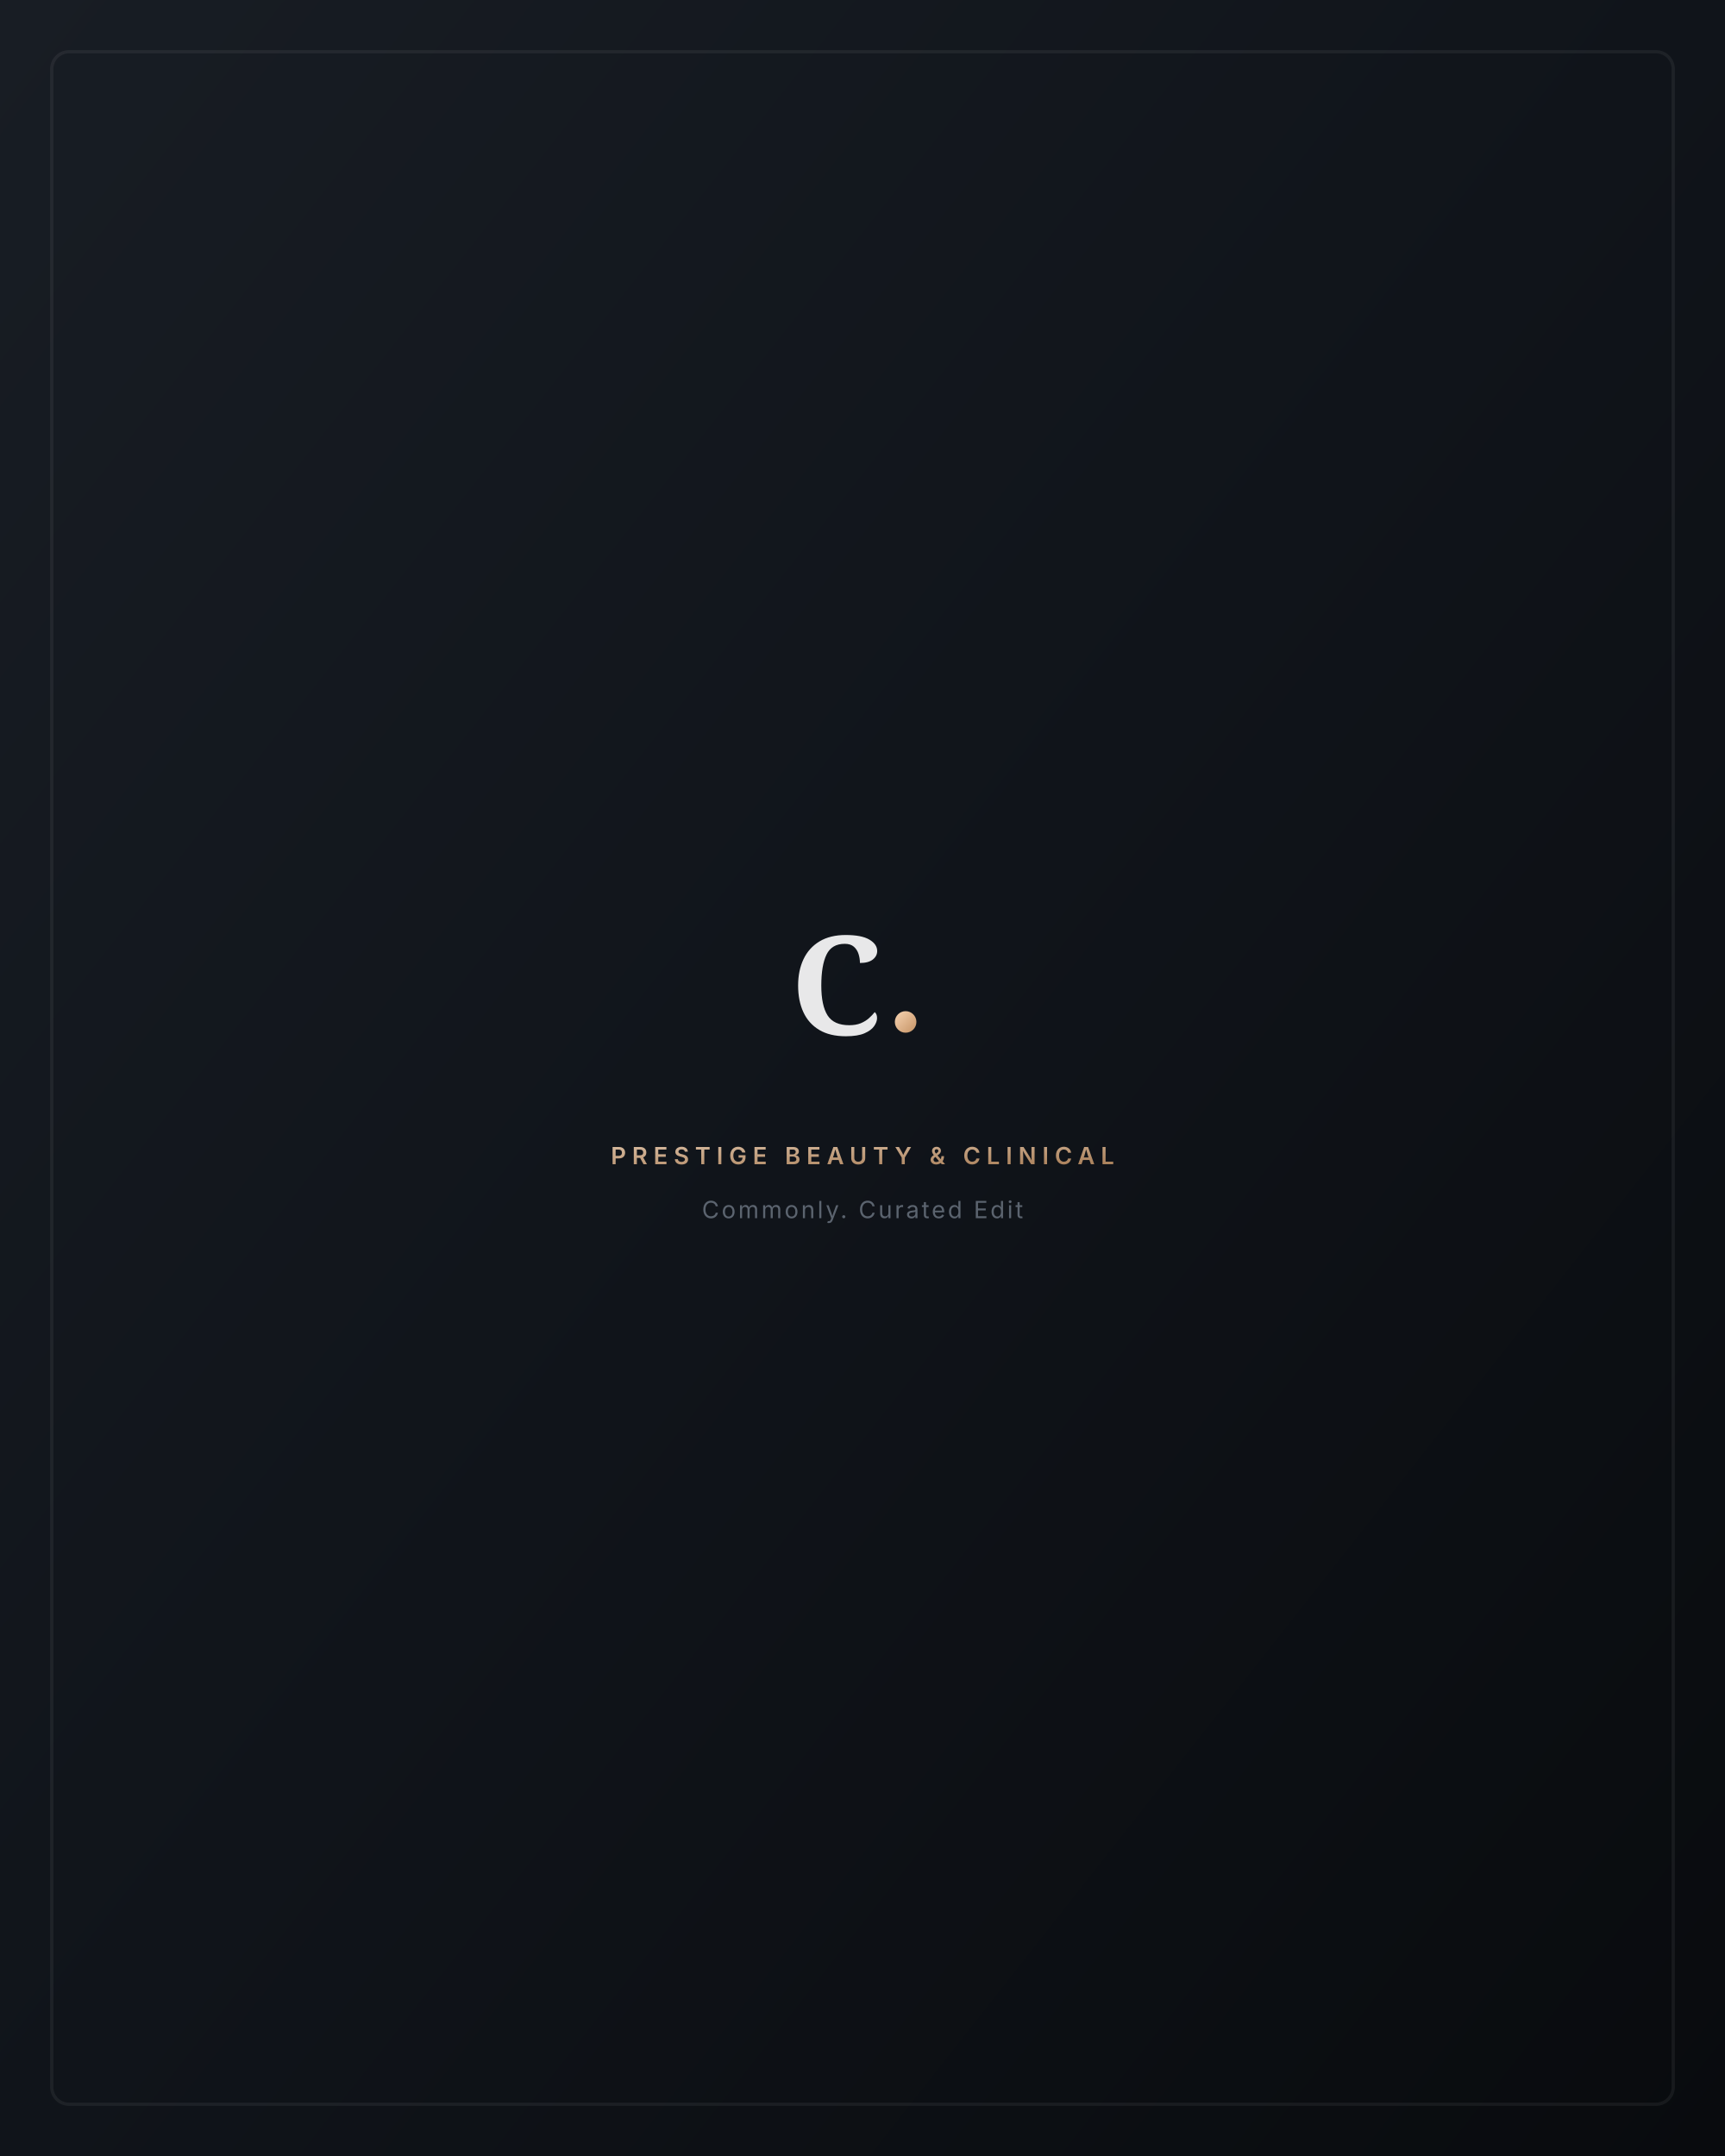
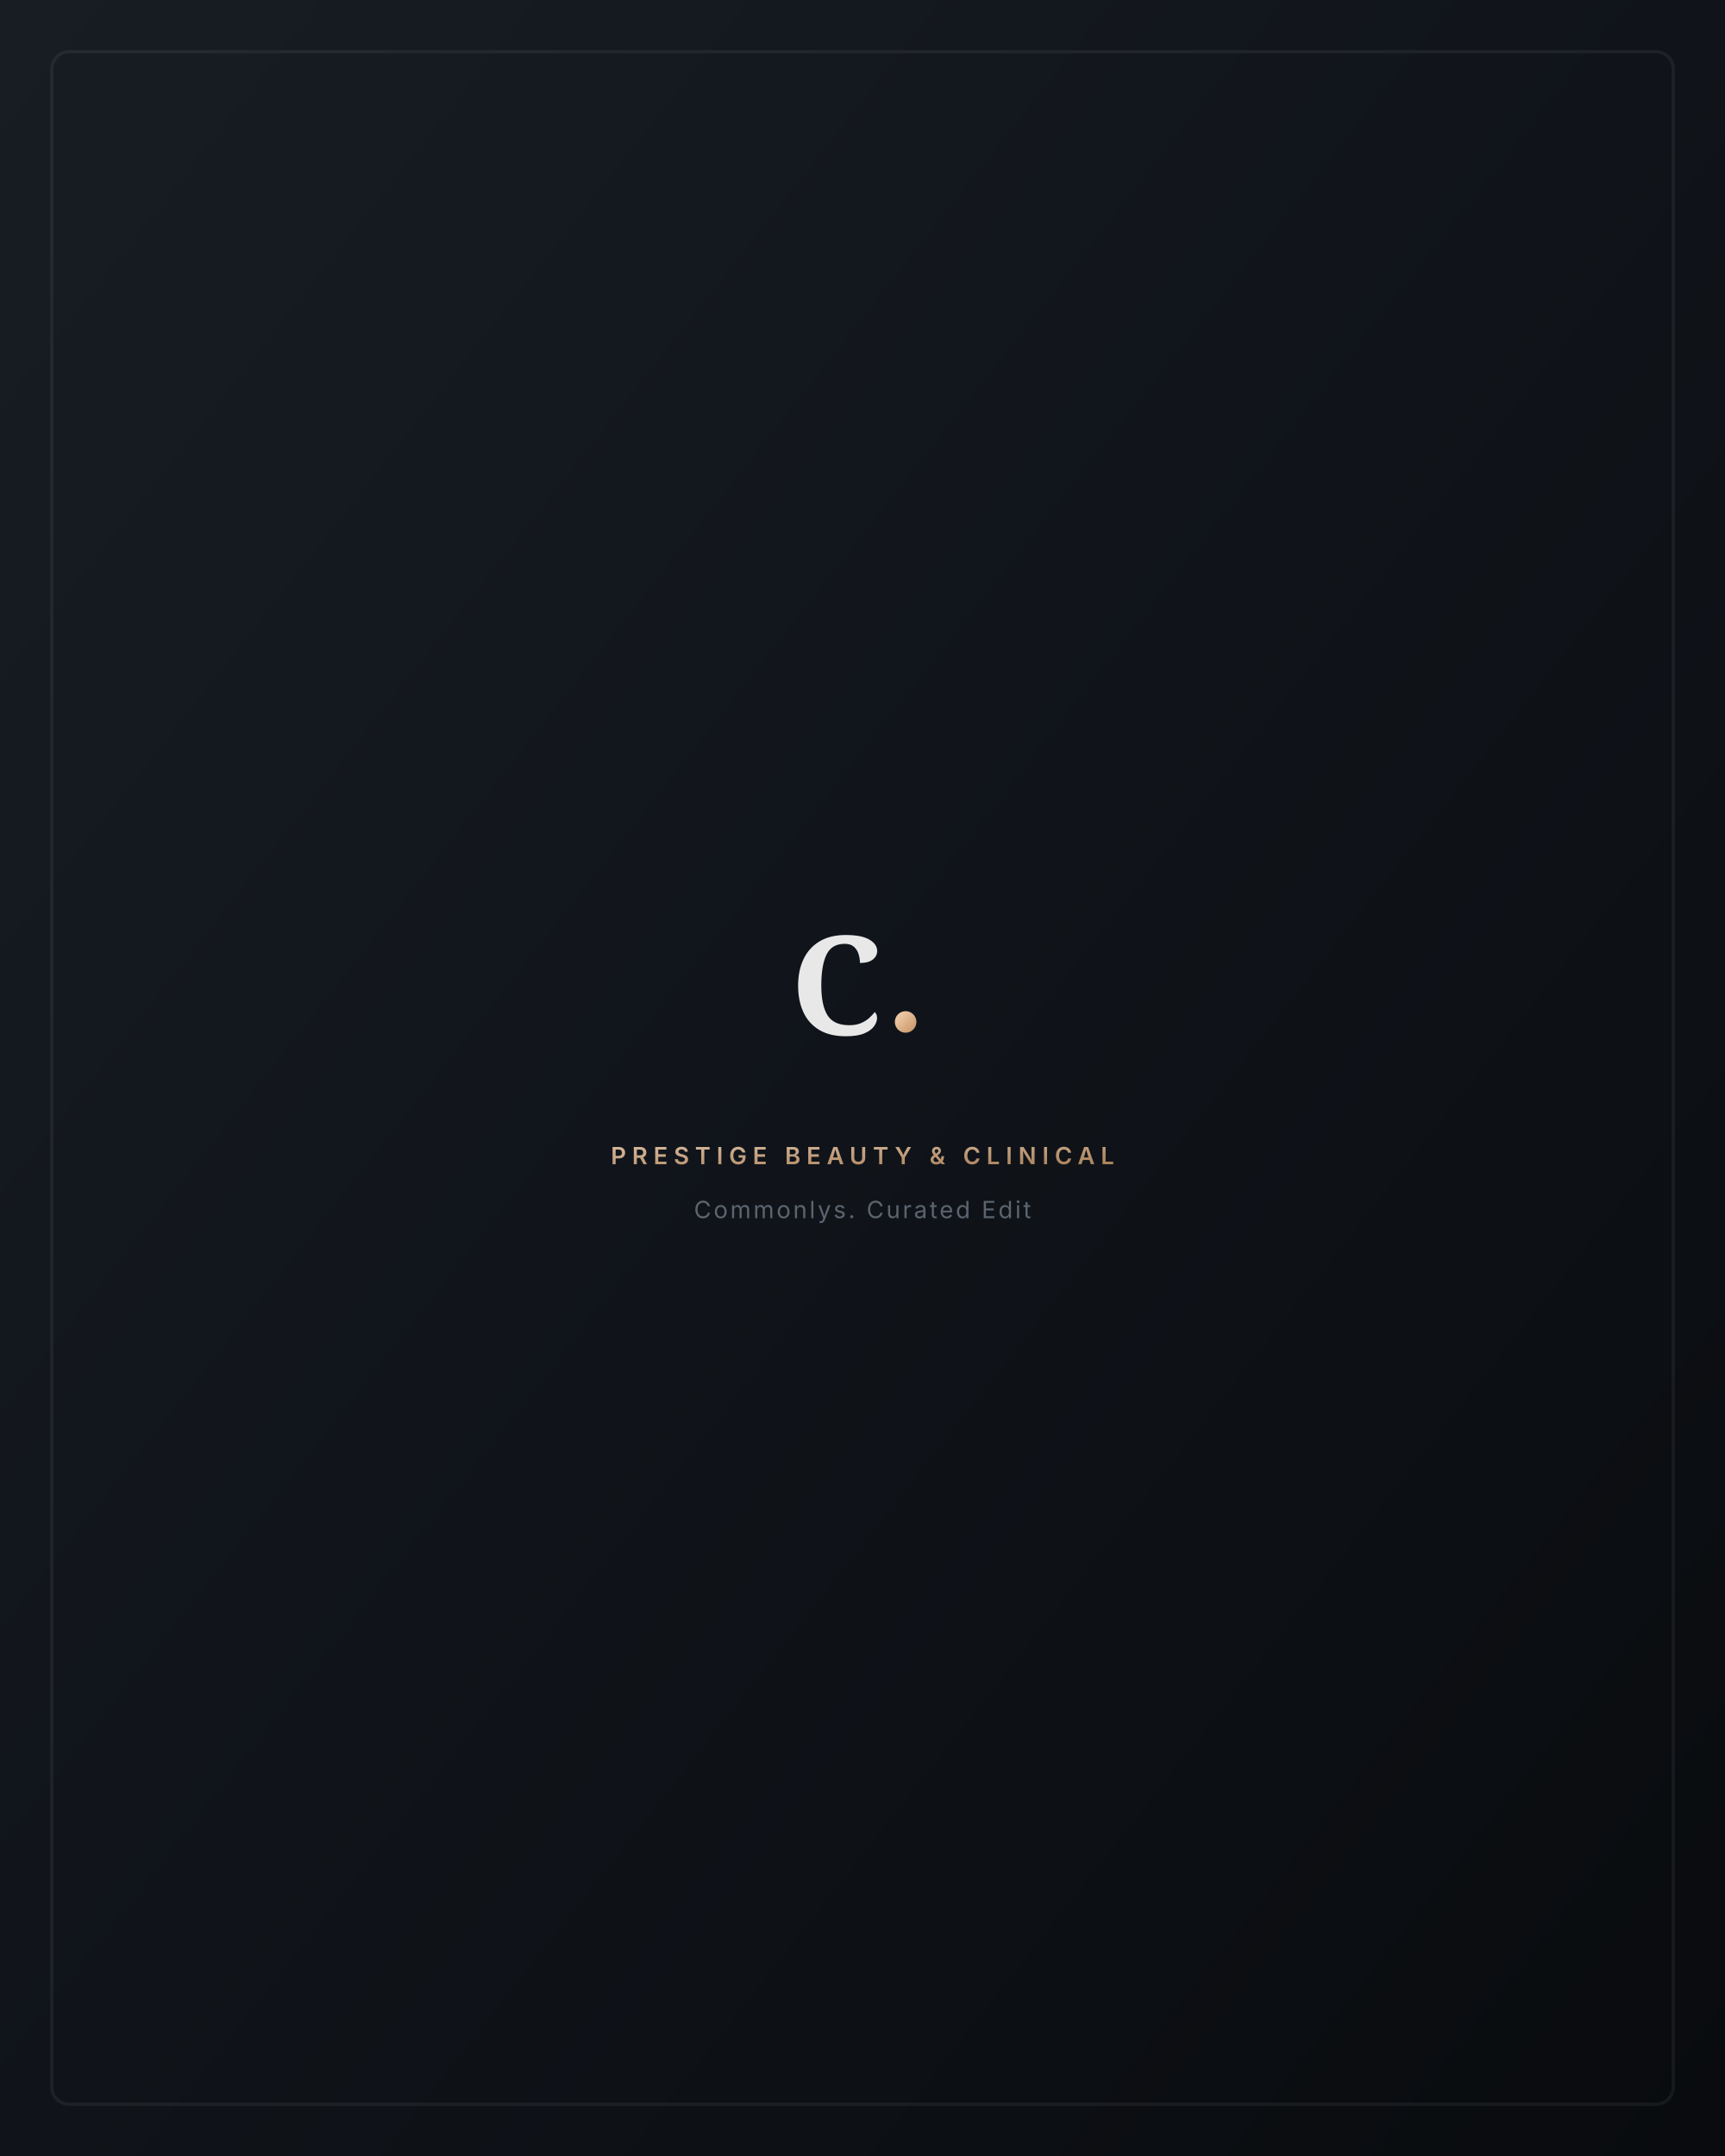
<svg xmlns="http://www.w3.org/2000/svg" width="800" height="1000" viewBox="0 0 800 1000" fill="none">
  <defs>
    <linearGradient id="bg" x1="0%" y1="0%" x2="100%" y2="100%">
      <stop offset="0%" stop-color="#181D24" />
      <stop offset="50%" stop-color="#10141A" />
      <stop offset="100%" stop-color="#090B0E" />
    </linearGradient>
    <linearGradient id="gold" x1="0%" y1="0%" x2="100%" y2="100%">
      <stop offset="0%" stop-color="#F7D4B2" />
      <stop offset="100%" stop-color="#C59365" />
    </linearGradient>
  </defs>
  <rect width="800" height="1000" fill="url(#bg)" />
  <rect x="24" y="24" width="752" height="952" stroke="rgba(255,255,255,0.06)" stroke-width="1.5" rx="8" />
  <g transform="translate(400, 480)">
    <text x="-12" y="0" font-family="'Playfair Display', Didot, Georgia, serif" font-weight="600" font-size="64" fill="#FFFFFF" text-anchor="middle" opacity="0.9">C</text>
    <circle cx="20" cy="-6" r="5" fill="url(#gold)" />
  </g>
  <text x="400" y="540" font-family="system-ui, -apple-system, sans-serif" font-weight="600" font-size="11" fill="url(#gold)" letter-spacing="0.25em" text-anchor="middle" opacity="0.85">PRESTIGE BEAUTY &amp; CLINICAL</text>
-   <text x="400" y="565" font-family="system-ui, -apple-system, sans-serif" font-weight="400" font-size="11" fill="#8E99A8" letter-spacing="0.1em" text-anchor="middle" opacity="0.6">Commonly. Curated Edit</text>
+   <text x="400" y="565" font-family="system-ui, -apple-system, sans-serif" font-weight="400" font-size="11" fill="#8E99A8" letter-spacing="0.1em" text-anchor="middle" opacity="0.6">Commonlys. Curated Edit</text>
</svg>
